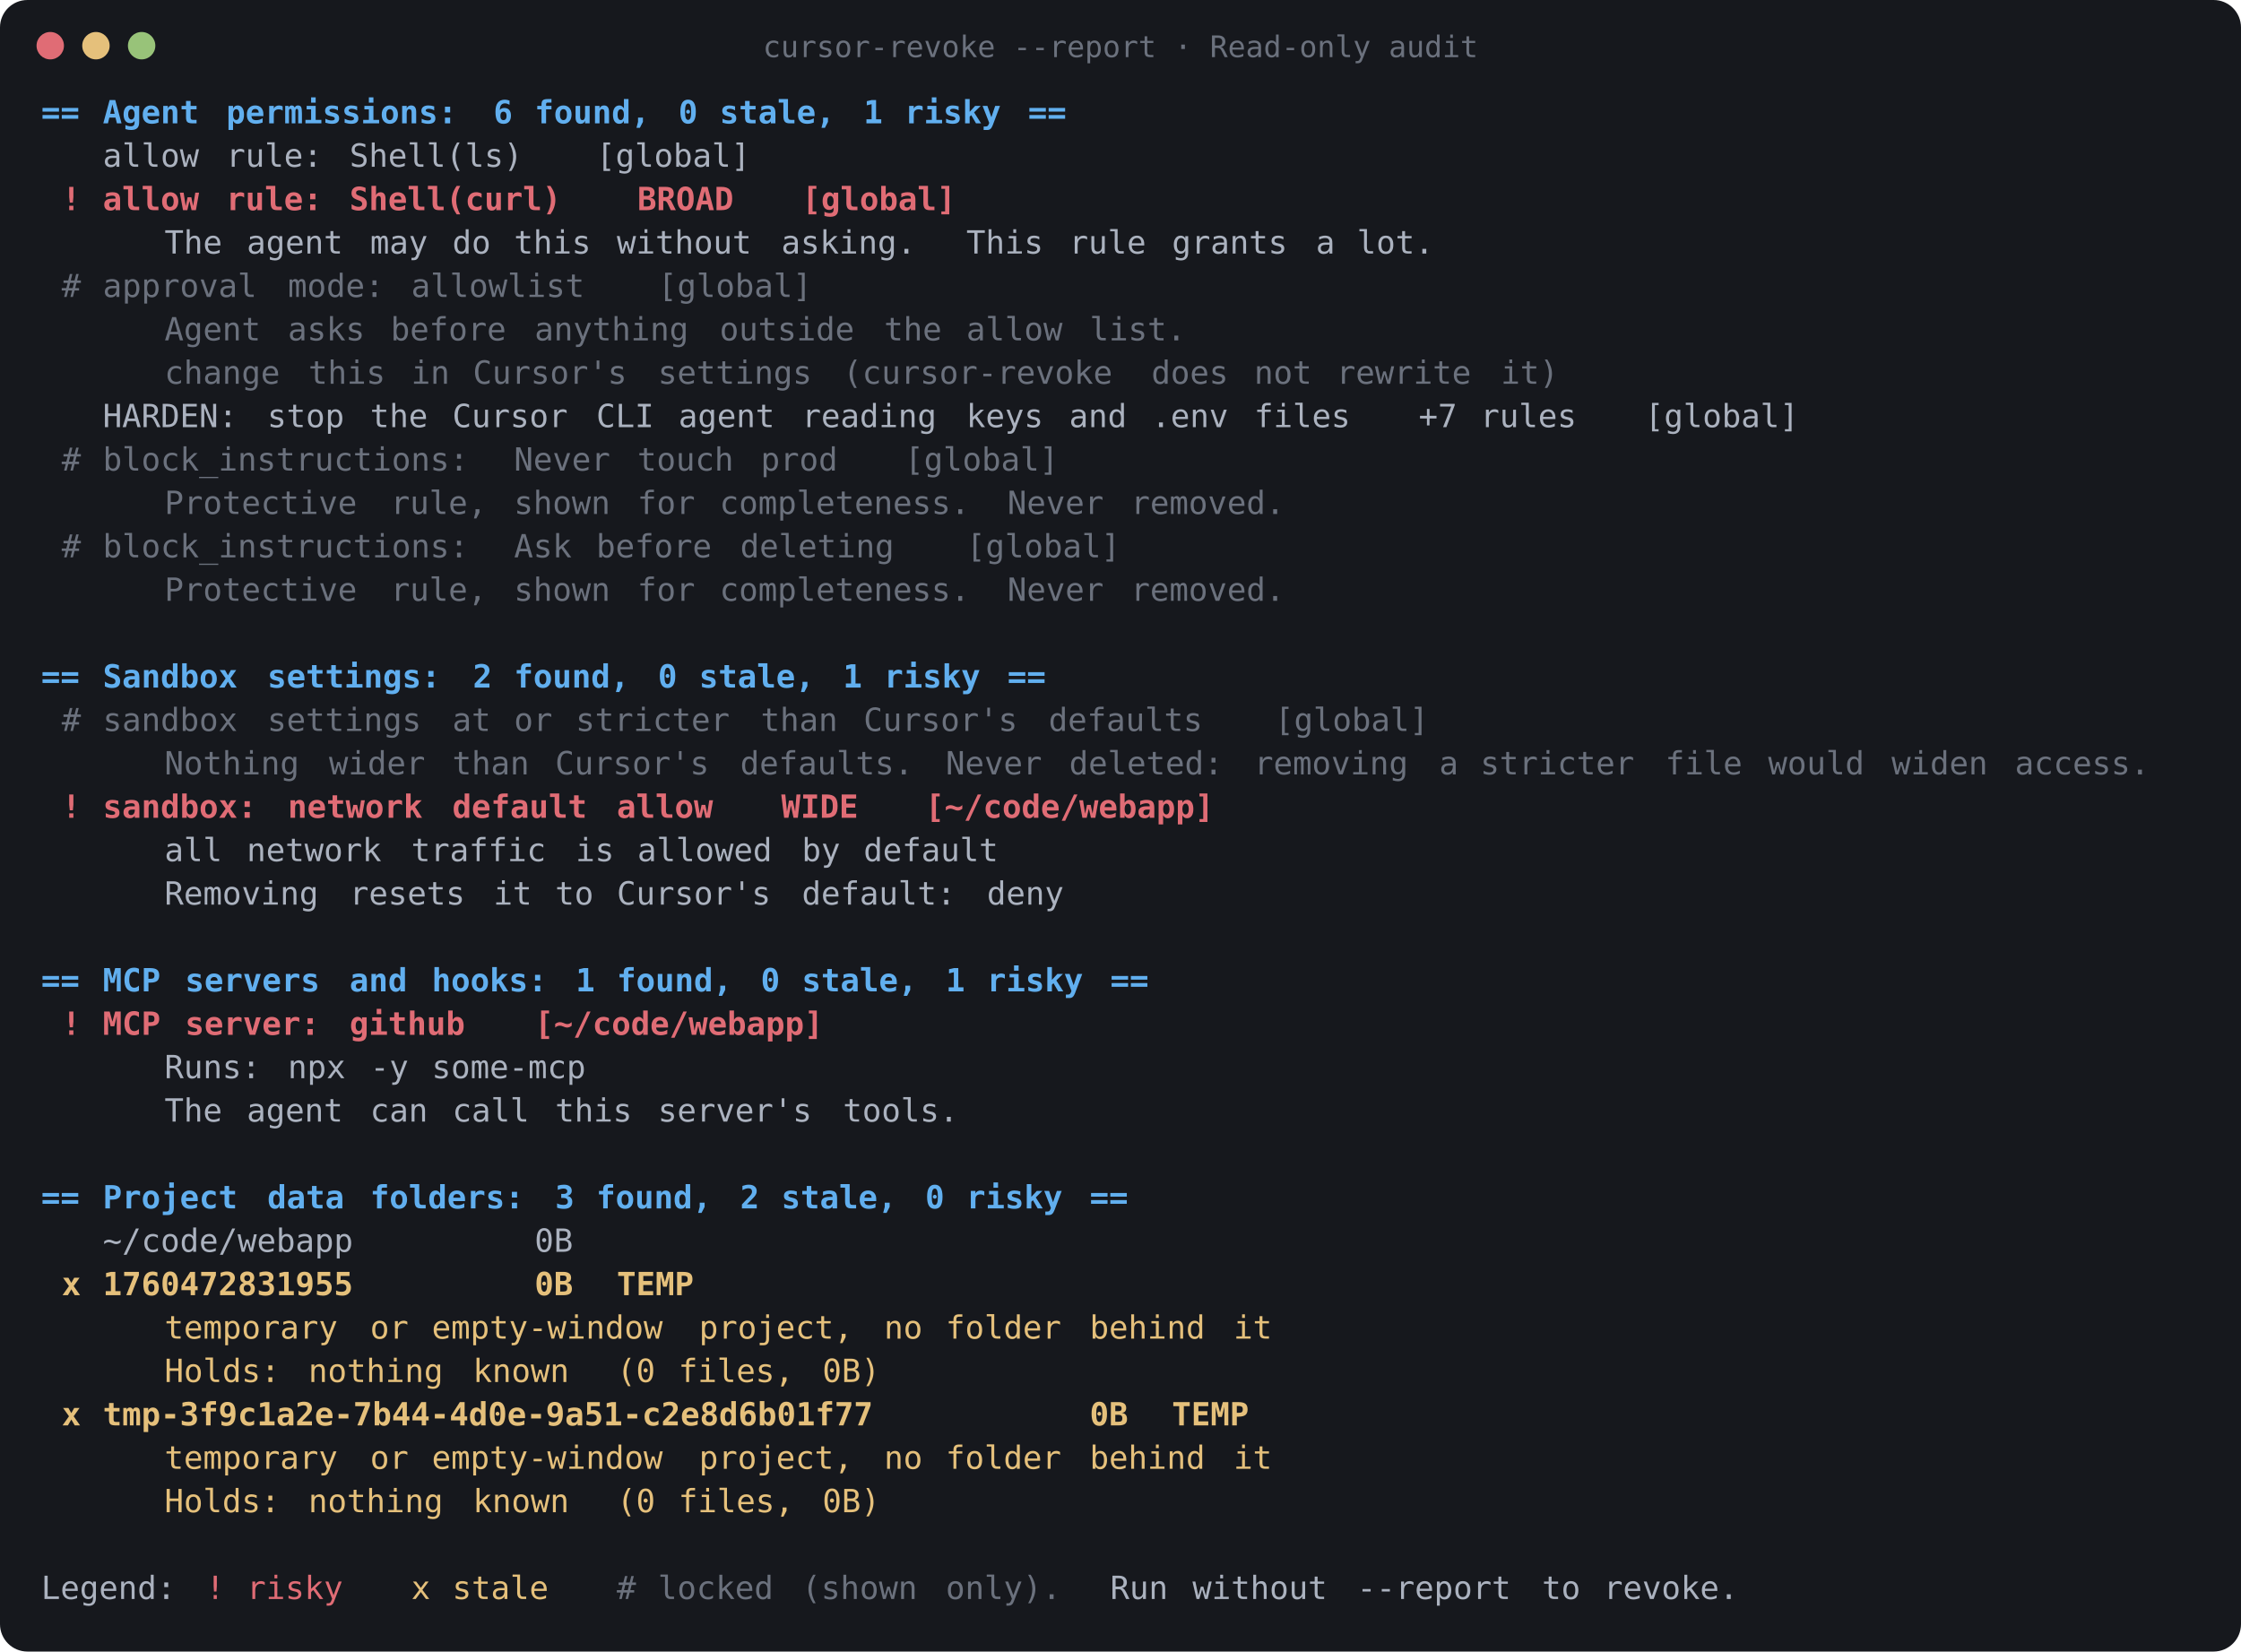
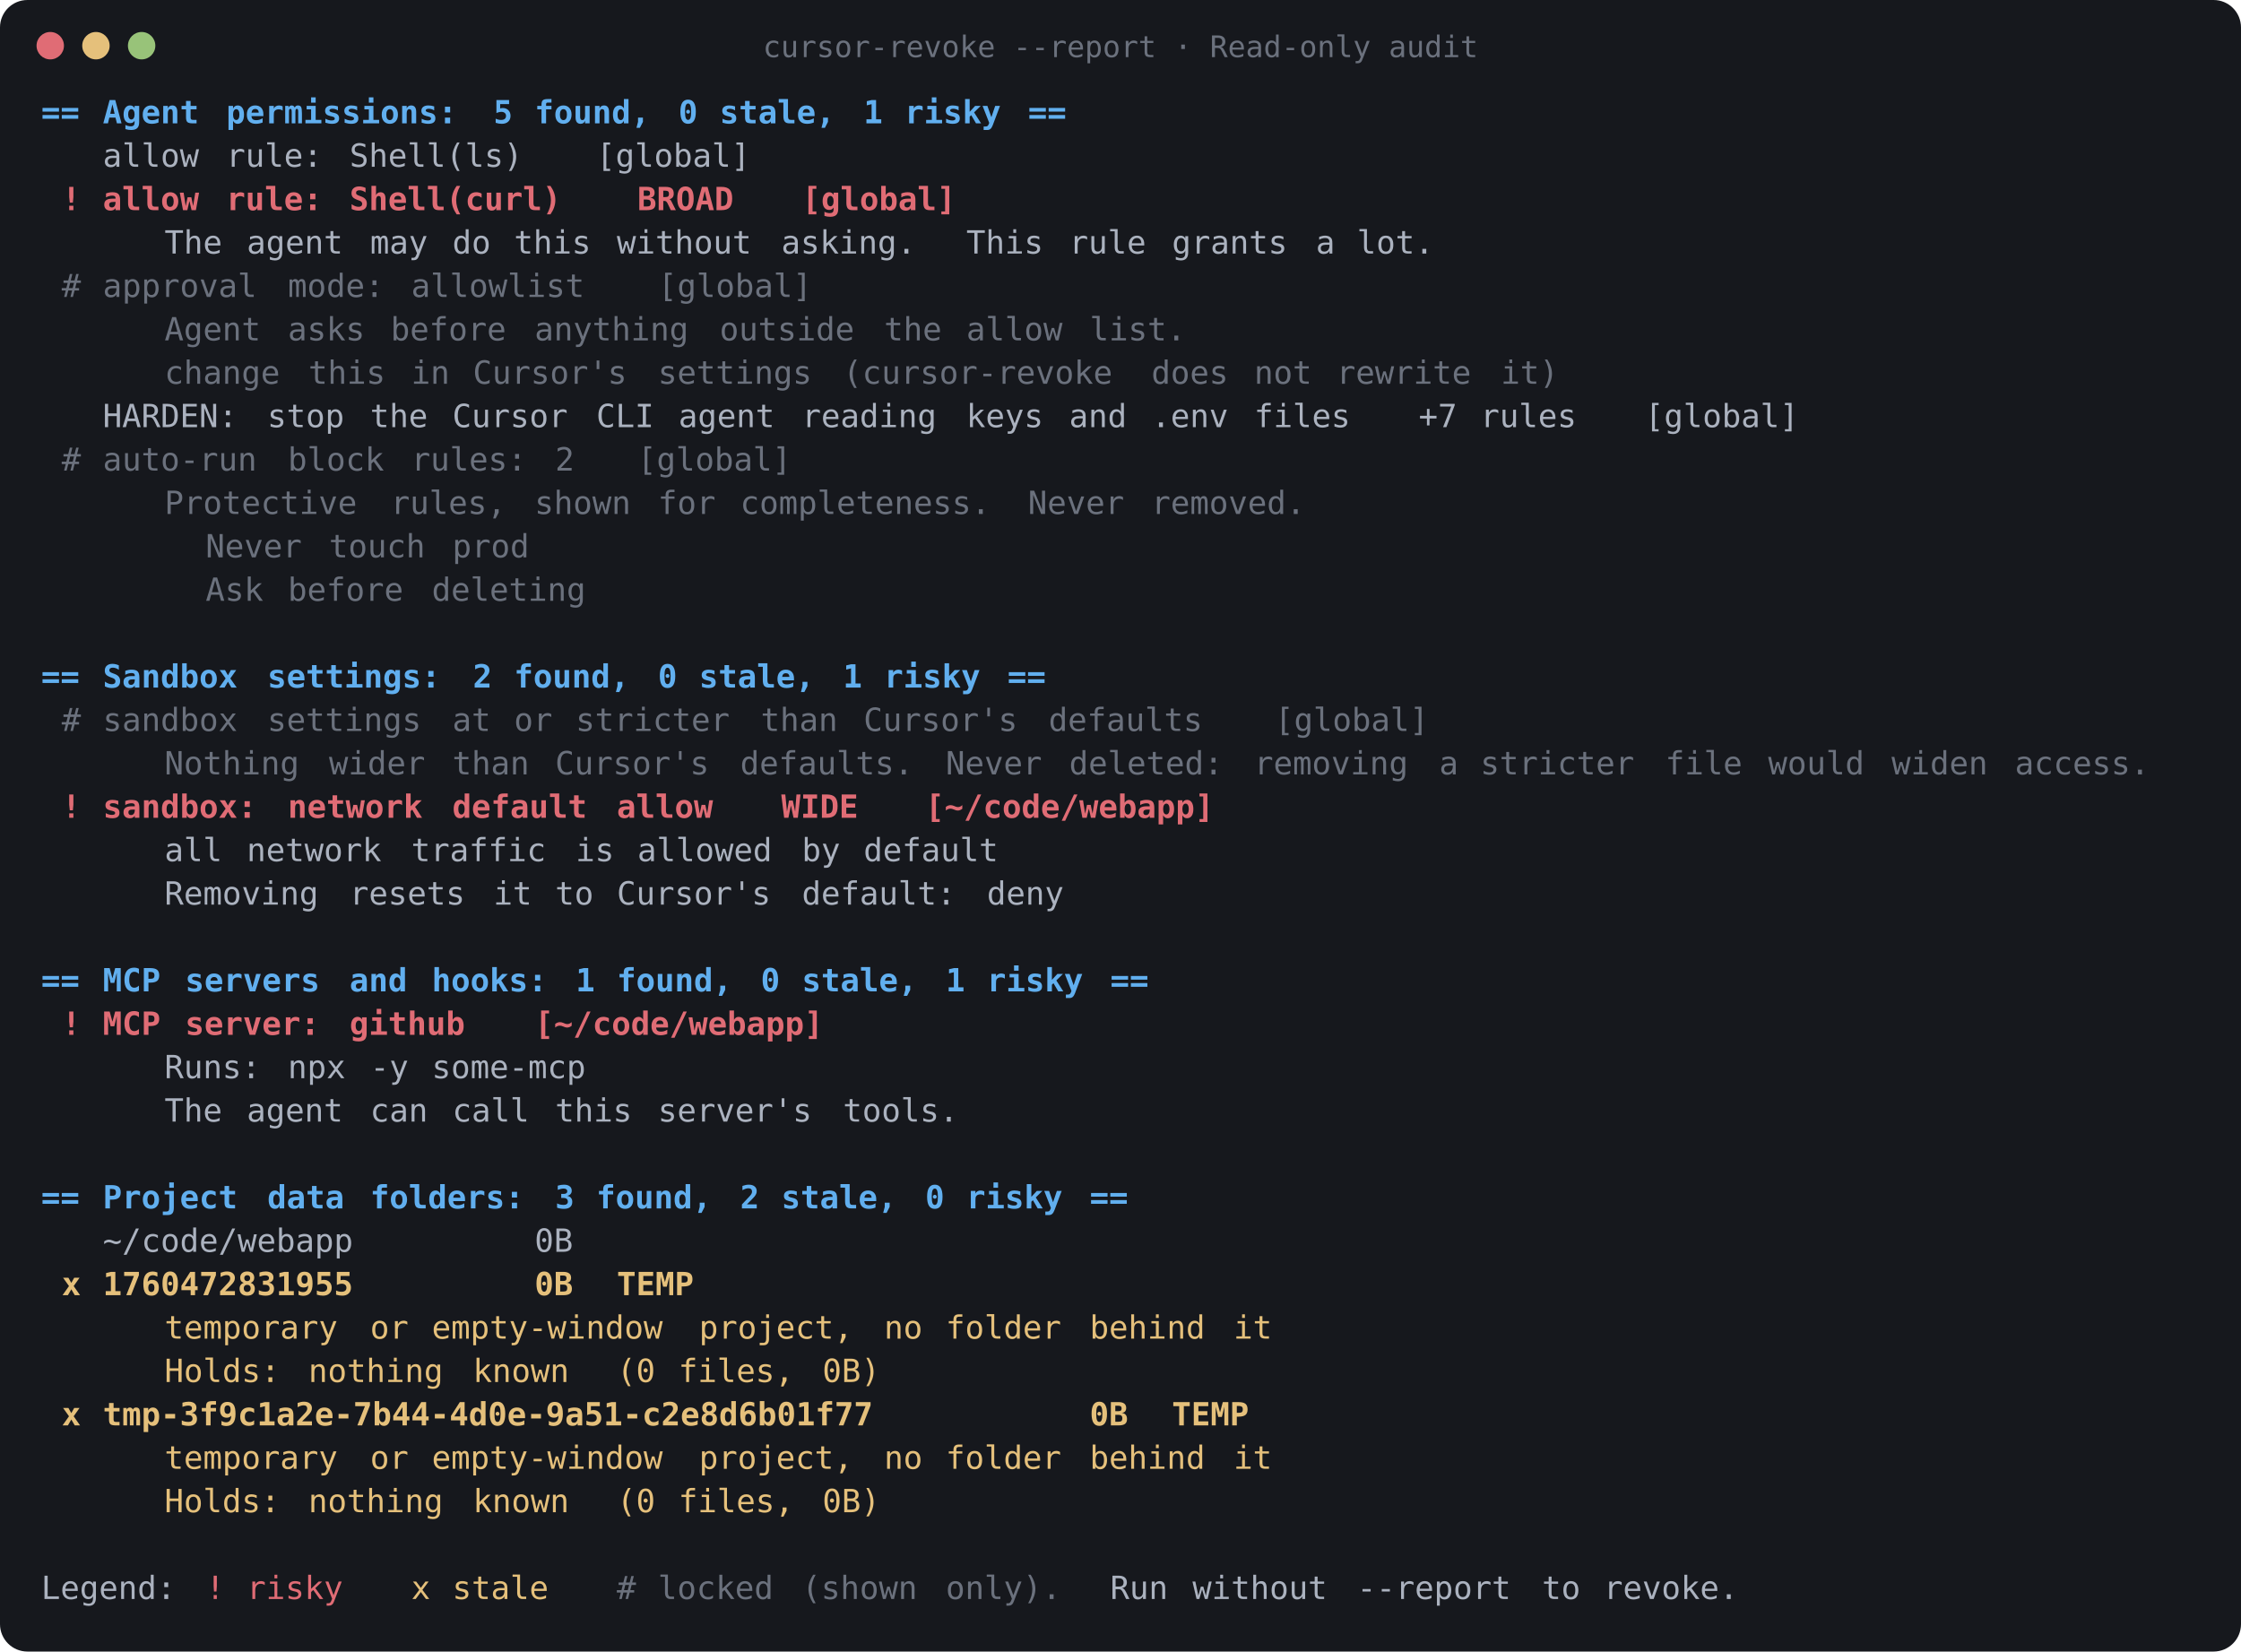
<svg xmlns="http://www.w3.org/2000/svg" width="981" height="723" viewBox="0 0 981 723" font-family="DejaVu Sans Mono, Menlo, Consolas, monospace" font-size="14">
  <rect width="981" height="723" rx="12" fill="#16181d" />
  <circle cx="22" cy="20" r="6" fill="#e06c75" />
  <circle cx="42" cy="20" r="6" fill="#e5c07b" />
  <circle cx="62" cy="20" r="6" fill="#98c379" />
  <text x="490.5" y="25" fill="#6b717d" text-anchor="middle" font-size="13">cursor-revoke --report  ·  Read-only audit</text>
  <text x="18" y="54" fill="#61afef" font-weight="bold" xml:space="preserve" textLength="18" lengthAdjust="spacing">==</text>
  <text x="45" y="54" fill="#61afef" font-weight="bold" xml:space="preserve" textLength="45" lengthAdjust="spacing">Agent</text>
  <text x="99" y="54" fill="#61afef" font-weight="bold" xml:space="preserve" textLength="108" lengthAdjust="spacing">permissions:</text>
-   <text x="216" y="54" fill="#61afef" font-weight="bold" xml:space="preserve" textLength="9" lengthAdjust="spacing">6</text>
+   <text x="216" y="54" fill="#61afef" font-weight="bold" xml:space="preserve" textLength="9" lengthAdjust="spacing">5</text>
  <text x="234" y="54" fill="#61afef" font-weight="bold" xml:space="preserve" textLength="54" lengthAdjust="spacing">found,</text>
  <text x="297" y="54" fill="#61afef" font-weight="bold" xml:space="preserve" textLength="9" lengthAdjust="spacing">0</text>
  <text x="315" y="54" fill="#61afef" font-weight="bold" xml:space="preserve" textLength="54" lengthAdjust="spacing">stale,</text>
  <text x="378" y="54" fill="#61afef" font-weight="bold" xml:space="preserve" textLength="9" lengthAdjust="spacing">1</text>
  <text x="396" y="54" fill="#61afef" font-weight="bold" xml:space="preserve" textLength="45" lengthAdjust="spacing">risky</text>
  <text x="450" y="54" fill="#61afef" font-weight="bold" xml:space="preserve" textLength="18" lengthAdjust="spacing">==</text>
  <text x="45" y="73" fill="#abb2bf" xml:space="preserve" textLength="45" lengthAdjust="spacing">allow</text>
  <text x="99" y="73" fill="#abb2bf" xml:space="preserve" textLength="45" lengthAdjust="spacing">rule:</text>
  <text x="153" y="73" fill="#abb2bf" xml:space="preserve" textLength="81" lengthAdjust="spacing">Shell(ls)</text>
  <text x="261" y="73" fill="#abb2bf" xml:space="preserve" textLength="72" lengthAdjust="spacing">[global]</text>
  <text x="27" y="92" fill="#e06c75" font-weight="bold" xml:space="preserve" textLength="9" lengthAdjust="spacing">!</text>
  <text x="45" y="92" fill="#e06c75" font-weight="bold" xml:space="preserve" textLength="45" lengthAdjust="spacing">allow</text>
  <text x="99" y="92" fill="#e06c75" font-weight="bold" xml:space="preserve" textLength="45" lengthAdjust="spacing">rule:</text>
  <text x="153" y="92" fill="#e06c75" font-weight="bold" xml:space="preserve" textLength="99" lengthAdjust="spacing">Shell(curl)</text>
  <text x="279" y="92" fill="#e06c75" font-weight="bold" xml:space="preserve" textLength="45" lengthAdjust="spacing">BROAD</text>
  <text x="351" y="92" fill="#e06c75" font-weight="bold" xml:space="preserve" textLength="72" lengthAdjust="spacing">[global]</text>
  <text x="72" y="111" fill="#abb2bf" xml:space="preserve" textLength="27" lengthAdjust="spacing">The</text>
  <text x="108" y="111" fill="#abb2bf" xml:space="preserve" textLength="45" lengthAdjust="spacing">agent</text>
  <text x="162" y="111" fill="#abb2bf" xml:space="preserve" textLength="27" lengthAdjust="spacing">may</text>
  <text x="198" y="111" fill="#abb2bf" xml:space="preserve" textLength="18" lengthAdjust="spacing">do</text>
  <text x="225" y="111" fill="#abb2bf" xml:space="preserve" textLength="36" lengthAdjust="spacing">this</text>
  <text x="270" y="111" fill="#abb2bf" xml:space="preserve" textLength="63" lengthAdjust="spacing">without</text>
  <text x="342" y="111" fill="#abb2bf" xml:space="preserve" textLength="63" lengthAdjust="spacing">asking.</text>
  <text x="423" y="111" fill="#abb2bf" xml:space="preserve" textLength="36" lengthAdjust="spacing">This</text>
  <text x="468" y="111" fill="#abb2bf" xml:space="preserve" textLength="36" lengthAdjust="spacing">rule</text>
  <text x="513" y="111" fill="#abb2bf" xml:space="preserve" textLength="54" lengthAdjust="spacing">grants</text>
  <text x="576" y="111" fill="#abb2bf" xml:space="preserve" textLength="9" lengthAdjust="spacing">a</text>
  <text x="594" y="111" fill="#abb2bf" xml:space="preserve" textLength="36" lengthAdjust="spacing">lot.</text>
  <text x="27" y="130" fill="#6b717d" xml:space="preserve" textLength="9" lengthAdjust="spacing">#</text>
  <text x="45" y="130" fill="#6b717d" xml:space="preserve" textLength="72" lengthAdjust="spacing">approval</text>
  <text x="126" y="130" fill="#6b717d" xml:space="preserve" textLength="45" lengthAdjust="spacing">mode:</text>
  <text x="180" y="130" fill="#6b717d" xml:space="preserve" textLength="81" lengthAdjust="spacing">allowlist</text>
  <text x="288" y="130" fill="#6b717d" xml:space="preserve" textLength="72" lengthAdjust="spacing">[global]</text>
  <text x="72" y="149" fill="#6b717d" xml:space="preserve" textLength="45" lengthAdjust="spacing">Agent</text>
  <text x="126" y="149" fill="#6b717d" xml:space="preserve" textLength="36" lengthAdjust="spacing">asks</text>
  <text x="171" y="149" fill="#6b717d" xml:space="preserve" textLength="54" lengthAdjust="spacing">before</text>
  <text x="234" y="149" fill="#6b717d" xml:space="preserve" textLength="72" lengthAdjust="spacing">anything</text>
  <text x="315" y="149" fill="#6b717d" xml:space="preserve" textLength="63" lengthAdjust="spacing">outside</text>
  <text x="387" y="149" fill="#6b717d" xml:space="preserve" textLength="27" lengthAdjust="spacing">the</text>
  <text x="423" y="149" fill="#6b717d" xml:space="preserve" textLength="45" lengthAdjust="spacing">allow</text>
  <text x="477" y="149" fill="#6b717d" xml:space="preserve" textLength="45" lengthAdjust="spacing">list.</text>
  <text x="72" y="168" fill="#6b717d" xml:space="preserve" textLength="54" lengthAdjust="spacing">change</text>
  <text x="135" y="168" fill="#6b717d" xml:space="preserve" textLength="36" lengthAdjust="spacing">this</text>
  <text x="180" y="168" fill="#6b717d" xml:space="preserve" textLength="18" lengthAdjust="spacing">in</text>
  <text x="207" y="168" fill="#6b717d" xml:space="preserve" textLength="72" lengthAdjust="spacing">Cursor's</text>
  <text x="288" y="168" fill="#6b717d" xml:space="preserve" textLength="72" lengthAdjust="spacing">settings</text>
  <text x="369" y="168" fill="#6b717d" xml:space="preserve" textLength="126" lengthAdjust="spacing">(cursor-revoke</text>
  <text x="504" y="168" fill="#6b717d" xml:space="preserve" textLength="36" lengthAdjust="spacing">does</text>
  <text x="549" y="168" fill="#6b717d" xml:space="preserve" textLength="27" lengthAdjust="spacing">not</text>
  <text x="585" y="168" fill="#6b717d" xml:space="preserve" textLength="63" lengthAdjust="spacing">rewrite</text>
  <text x="657" y="168" fill="#6b717d" xml:space="preserve" textLength="27" lengthAdjust="spacing">it)</text>
  <text x="45" y="187" fill="#abb2bf" xml:space="preserve" textLength="63" lengthAdjust="spacing">HARDEN:</text>
  <text x="117" y="187" fill="#abb2bf" xml:space="preserve" textLength="36" lengthAdjust="spacing">stop</text>
  <text x="162" y="187" fill="#abb2bf" xml:space="preserve" textLength="27" lengthAdjust="spacing">the</text>
  <text x="198" y="187" fill="#abb2bf" xml:space="preserve" textLength="54" lengthAdjust="spacing">Cursor</text>
  <text x="261" y="187" fill="#abb2bf" xml:space="preserve" textLength="27" lengthAdjust="spacing">CLI</text>
  <text x="297" y="187" fill="#abb2bf" xml:space="preserve" textLength="45" lengthAdjust="spacing">agent</text>
  <text x="351" y="187" fill="#abb2bf" xml:space="preserve" textLength="63" lengthAdjust="spacing">reading</text>
  <text x="423" y="187" fill="#abb2bf" xml:space="preserve" textLength="36" lengthAdjust="spacing">keys</text>
  <text x="468" y="187" fill="#abb2bf" xml:space="preserve" textLength="27" lengthAdjust="spacing">and</text>
  <text x="504" y="187" fill="#abb2bf" xml:space="preserve" textLength="36" lengthAdjust="spacing">.env</text>
  <text x="549" y="187" fill="#abb2bf" xml:space="preserve" textLength="45" lengthAdjust="spacing">files</text>
  <text x="621" y="187" fill="#abb2bf" xml:space="preserve" textLength="18" lengthAdjust="spacing">+7</text>
  <text x="648" y="187" fill="#abb2bf" xml:space="preserve" textLength="45" lengthAdjust="spacing">rules</text>
  <text x="720" y="187" fill="#abb2bf" xml:space="preserve" textLength="72" lengthAdjust="spacing">[global]</text>
  <text x="27" y="206" fill="#6b717d" xml:space="preserve" textLength="9" lengthAdjust="spacing">#</text>
-   <text x="45" y="206" fill="#6b717d" xml:space="preserve" textLength="171" lengthAdjust="spacing">block_instructions:</text>
-   <text x="225" y="206" fill="#6b717d" xml:space="preserve" textLength="45" lengthAdjust="spacing">Never</text>
-   <text x="279" y="206" fill="#6b717d" xml:space="preserve" textLength="45" lengthAdjust="spacing">touch</text>
-   <text x="333" y="206" fill="#6b717d" xml:space="preserve" textLength="36" lengthAdjust="spacing">prod</text>
-   <text x="396" y="206" fill="#6b717d" xml:space="preserve" textLength="72" lengthAdjust="spacing">[global]</text>
+   <text x="45" y="206" fill="#6b717d" xml:space="preserve" textLength="72" lengthAdjust="spacing">auto-run</text>
+   <text x="126" y="206" fill="#6b717d" xml:space="preserve" textLength="45" lengthAdjust="spacing">block</text>
+   <text x="180" y="206" fill="#6b717d" xml:space="preserve" textLength="54" lengthAdjust="spacing">rules:</text>
+   <text x="243" y="206" fill="#6b717d" xml:space="preserve" textLength="9" lengthAdjust="spacing">2</text>
+   <text x="279" y="206" fill="#6b717d" xml:space="preserve" textLength="72" lengthAdjust="spacing">[global]</text>
  <text x="72" y="225" fill="#6b717d" xml:space="preserve" textLength="90" lengthAdjust="spacing">Protective</text>
-   <text x="171" y="225" fill="#6b717d" xml:space="preserve" textLength="45" lengthAdjust="spacing">rule,</text>
-   <text x="225" y="225" fill="#6b717d" xml:space="preserve" textLength="45" lengthAdjust="spacing">shown</text>
-   <text x="279" y="225" fill="#6b717d" xml:space="preserve" textLength="27" lengthAdjust="spacing">for</text>
-   <text x="315" y="225" fill="#6b717d" xml:space="preserve" textLength="117" lengthAdjust="spacing">completeness.</text>
-   <text x="441" y="225" fill="#6b717d" xml:space="preserve" textLength="45" lengthAdjust="spacing">Never</text>
-   <text x="495" y="225" fill="#6b717d" xml:space="preserve" textLength="72" lengthAdjust="spacing">removed.</text>
-   <text x="27" y="244" fill="#6b717d" xml:space="preserve" textLength="9" lengthAdjust="spacing">#</text>
-   <text x="45" y="244" fill="#6b717d" xml:space="preserve" textLength="171" lengthAdjust="spacing">block_instructions:</text>
-   <text x="225" y="244" fill="#6b717d" xml:space="preserve" textLength="27" lengthAdjust="spacing">Ask</text>
-   <text x="261" y="244" fill="#6b717d" xml:space="preserve" textLength="54" lengthAdjust="spacing">before</text>
-   <text x="324" y="244" fill="#6b717d" xml:space="preserve" textLength="72" lengthAdjust="spacing">deleting</text>
-   <text x="423" y="244" fill="#6b717d" xml:space="preserve" textLength="72" lengthAdjust="spacing">[global]</text>
-   <text x="72" y="263" fill="#6b717d" xml:space="preserve" textLength="90" lengthAdjust="spacing">Protective</text>
-   <text x="171" y="263" fill="#6b717d" xml:space="preserve" textLength="45" lengthAdjust="spacing">rule,</text>
-   <text x="225" y="263" fill="#6b717d" xml:space="preserve" textLength="45" lengthAdjust="spacing">shown</text>
-   <text x="279" y="263" fill="#6b717d" xml:space="preserve" textLength="27" lengthAdjust="spacing">for</text>
-   <text x="315" y="263" fill="#6b717d" xml:space="preserve" textLength="117" lengthAdjust="spacing">completeness.</text>
-   <text x="441" y="263" fill="#6b717d" xml:space="preserve" textLength="45" lengthAdjust="spacing">Never</text>
-   <text x="495" y="263" fill="#6b717d" xml:space="preserve" textLength="72" lengthAdjust="spacing">removed.</text>
+   <text x="171" y="225" fill="#6b717d" xml:space="preserve" textLength="54" lengthAdjust="spacing">rules,</text>
+   <text x="234" y="225" fill="#6b717d" xml:space="preserve" textLength="45" lengthAdjust="spacing">shown</text>
+   <text x="288" y="225" fill="#6b717d" xml:space="preserve" textLength="27" lengthAdjust="spacing">for</text>
+   <text x="324" y="225" fill="#6b717d" xml:space="preserve" textLength="117" lengthAdjust="spacing">completeness.</text>
+   <text x="450" y="225" fill="#6b717d" xml:space="preserve" textLength="45" lengthAdjust="spacing">Never</text>
+   <text x="504" y="225" fill="#6b717d" xml:space="preserve" textLength="72" lengthAdjust="spacing">removed.</text>
+   <text x="90" y="244" fill="#6b717d" xml:space="preserve" textLength="45" lengthAdjust="spacing">Never</text>
+   <text x="144" y="244" fill="#6b717d" xml:space="preserve" textLength="45" lengthAdjust="spacing">touch</text>
+   <text x="198" y="244" fill="#6b717d" xml:space="preserve" textLength="36" lengthAdjust="spacing">prod</text>
+   <text x="90" y="263" fill="#6b717d" xml:space="preserve" textLength="27" lengthAdjust="spacing">Ask</text>
+   <text x="126" y="263" fill="#6b717d" xml:space="preserve" textLength="54" lengthAdjust="spacing">before</text>
+   <text x="189" y="263" fill="#6b717d" xml:space="preserve" textLength="72" lengthAdjust="spacing">deleting</text>
  <text x="18" y="301" fill="#61afef" font-weight="bold" xml:space="preserve" textLength="18" lengthAdjust="spacing">==</text>
  <text x="45" y="301" fill="#61afef" font-weight="bold" xml:space="preserve" textLength="63" lengthAdjust="spacing">Sandbox</text>
  <text x="117" y="301" fill="#61afef" font-weight="bold" xml:space="preserve" textLength="81" lengthAdjust="spacing">settings:</text>
  <text x="207" y="301" fill="#61afef" font-weight="bold" xml:space="preserve" textLength="9" lengthAdjust="spacing">2</text>
  <text x="225" y="301" fill="#61afef" font-weight="bold" xml:space="preserve" textLength="54" lengthAdjust="spacing">found,</text>
  <text x="288" y="301" fill="#61afef" font-weight="bold" xml:space="preserve" textLength="9" lengthAdjust="spacing">0</text>
  <text x="306" y="301" fill="#61afef" font-weight="bold" xml:space="preserve" textLength="54" lengthAdjust="spacing">stale,</text>
  <text x="369" y="301" fill="#61afef" font-weight="bold" xml:space="preserve" textLength="9" lengthAdjust="spacing">1</text>
  <text x="387" y="301" fill="#61afef" font-weight="bold" xml:space="preserve" textLength="45" lengthAdjust="spacing">risky</text>
  <text x="441" y="301" fill="#61afef" font-weight="bold" xml:space="preserve" textLength="18" lengthAdjust="spacing">==</text>
  <text x="27" y="320" fill="#6b717d" xml:space="preserve" textLength="9" lengthAdjust="spacing">#</text>
  <text x="45" y="320" fill="#6b717d" xml:space="preserve" textLength="63" lengthAdjust="spacing">sandbox</text>
  <text x="117" y="320" fill="#6b717d" xml:space="preserve" textLength="72" lengthAdjust="spacing">settings</text>
  <text x="198" y="320" fill="#6b717d" xml:space="preserve" textLength="18" lengthAdjust="spacing">at</text>
  <text x="225" y="320" fill="#6b717d" xml:space="preserve" textLength="18" lengthAdjust="spacing">or</text>
  <text x="252" y="320" fill="#6b717d" xml:space="preserve" textLength="72" lengthAdjust="spacing">stricter</text>
  <text x="333" y="320" fill="#6b717d" xml:space="preserve" textLength="36" lengthAdjust="spacing">than</text>
  <text x="378" y="320" fill="#6b717d" xml:space="preserve" textLength="72" lengthAdjust="spacing">Cursor's</text>
  <text x="459" y="320" fill="#6b717d" xml:space="preserve" textLength="72" lengthAdjust="spacing">defaults</text>
  <text x="558" y="320" fill="#6b717d" xml:space="preserve" textLength="72" lengthAdjust="spacing">[global]</text>
  <text x="72" y="339" fill="#6b717d" xml:space="preserve" textLength="63" lengthAdjust="spacing">Nothing</text>
  <text x="144" y="339" fill="#6b717d" xml:space="preserve" textLength="45" lengthAdjust="spacing">wider</text>
  <text x="198" y="339" fill="#6b717d" xml:space="preserve" textLength="36" lengthAdjust="spacing">than</text>
  <text x="243" y="339" fill="#6b717d" xml:space="preserve" textLength="72" lengthAdjust="spacing">Cursor's</text>
  <text x="324" y="339" fill="#6b717d" xml:space="preserve" textLength="81" lengthAdjust="spacing">defaults.</text>
  <text x="414" y="339" fill="#6b717d" xml:space="preserve" textLength="45" lengthAdjust="spacing">Never</text>
  <text x="468" y="339" fill="#6b717d" xml:space="preserve" textLength="72" lengthAdjust="spacing">deleted:</text>
  <text x="549" y="339" fill="#6b717d" xml:space="preserve" textLength="72" lengthAdjust="spacing">removing</text>
  <text x="630" y="339" fill="#6b717d" xml:space="preserve" textLength="9" lengthAdjust="spacing">a</text>
  <text x="648" y="339" fill="#6b717d" xml:space="preserve" textLength="72" lengthAdjust="spacing">stricter</text>
  <text x="729" y="339" fill="#6b717d" xml:space="preserve" textLength="36" lengthAdjust="spacing">file</text>
  <text x="774" y="339" fill="#6b717d" xml:space="preserve" textLength="45" lengthAdjust="spacing">would</text>
  <text x="828" y="339" fill="#6b717d" xml:space="preserve" textLength="45" lengthAdjust="spacing">widen</text>
  <text x="882" y="339" fill="#6b717d" xml:space="preserve" textLength="63" lengthAdjust="spacing">access.</text>
  <text x="27" y="358" fill="#e06c75" font-weight="bold" xml:space="preserve" textLength="9" lengthAdjust="spacing">!</text>
  <text x="45" y="358" fill="#e06c75" font-weight="bold" xml:space="preserve" textLength="72" lengthAdjust="spacing">sandbox:</text>
  <text x="126" y="358" fill="#e06c75" font-weight="bold" xml:space="preserve" textLength="63" lengthAdjust="spacing">network</text>
  <text x="198" y="358" fill="#e06c75" font-weight="bold" xml:space="preserve" textLength="63" lengthAdjust="spacing">default</text>
  <text x="270" y="358" fill="#e06c75" font-weight="bold" xml:space="preserve" textLength="45" lengthAdjust="spacing">allow</text>
  <text x="342" y="358" fill="#e06c75" font-weight="bold" xml:space="preserve" textLength="36" lengthAdjust="spacing">WIDE</text>
  <text x="405" y="358" fill="#e06c75" font-weight="bold" xml:space="preserve" textLength="135" lengthAdjust="spacing">[~/code/webapp]</text>
  <text x="72" y="377" fill="#abb2bf" xml:space="preserve" textLength="27" lengthAdjust="spacing">all</text>
  <text x="108" y="377" fill="#abb2bf" xml:space="preserve" textLength="63" lengthAdjust="spacing">network</text>
  <text x="180" y="377" fill="#abb2bf" xml:space="preserve" textLength="63" lengthAdjust="spacing">traffic</text>
  <text x="252" y="377" fill="#abb2bf" xml:space="preserve" textLength="18" lengthAdjust="spacing">is</text>
  <text x="279" y="377" fill="#abb2bf" xml:space="preserve" textLength="63" lengthAdjust="spacing">allowed</text>
  <text x="351" y="377" fill="#abb2bf" xml:space="preserve" textLength="18" lengthAdjust="spacing">by</text>
  <text x="378" y="377" fill="#abb2bf" xml:space="preserve" textLength="63" lengthAdjust="spacing">default</text>
  <text x="72" y="396" fill="#abb2bf" xml:space="preserve" textLength="72" lengthAdjust="spacing">Removing</text>
  <text x="153" y="396" fill="#abb2bf" xml:space="preserve" textLength="54" lengthAdjust="spacing">resets</text>
  <text x="216" y="396" fill="#abb2bf" xml:space="preserve" textLength="18" lengthAdjust="spacing">it</text>
  <text x="243" y="396" fill="#abb2bf" xml:space="preserve" textLength="18" lengthAdjust="spacing">to</text>
  <text x="270" y="396" fill="#abb2bf" xml:space="preserve" textLength="72" lengthAdjust="spacing">Cursor's</text>
  <text x="351" y="396" fill="#abb2bf" xml:space="preserve" textLength="72" lengthAdjust="spacing">default:</text>
  <text x="432" y="396" fill="#abb2bf" xml:space="preserve" textLength="36" lengthAdjust="spacing">deny</text>
  <text x="18" y="434" fill="#61afef" font-weight="bold" xml:space="preserve" textLength="18" lengthAdjust="spacing">==</text>
  <text x="45" y="434" fill="#61afef" font-weight="bold" xml:space="preserve" textLength="27" lengthAdjust="spacing">MCP</text>
  <text x="81" y="434" fill="#61afef" font-weight="bold" xml:space="preserve" textLength="63" lengthAdjust="spacing">servers</text>
  <text x="153" y="434" fill="#61afef" font-weight="bold" xml:space="preserve" textLength="27" lengthAdjust="spacing">and</text>
  <text x="189" y="434" fill="#61afef" font-weight="bold" xml:space="preserve" textLength="54" lengthAdjust="spacing">hooks:</text>
  <text x="252" y="434" fill="#61afef" font-weight="bold" xml:space="preserve" textLength="9" lengthAdjust="spacing">1</text>
  <text x="270" y="434" fill="#61afef" font-weight="bold" xml:space="preserve" textLength="54" lengthAdjust="spacing">found,</text>
  <text x="333" y="434" fill="#61afef" font-weight="bold" xml:space="preserve" textLength="9" lengthAdjust="spacing">0</text>
  <text x="351" y="434" fill="#61afef" font-weight="bold" xml:space="preserve" textLength="54" lengthAdjust="spacing">stale,</text>
  <text x="414" y="434" fill="#61afef" font-weight="bold" xml:space="preserve" textLength="9" lengthAdjust="spacing">1</text>
  <text x="432" y="434" fill="#61afef" font-weight="bold" xml:space="preserve" textLength="45" lengthAdjust="spacing">risky</text>
  <text x="486" y="434" fill="#61afef" font-weight="bold" xml:space="preserve" textLength="18" lengthAdjust="spacing">==</text>
  <text x="27" y="453" fill="#e06c75" font-weight="bold" xml:space="preserve" textLength="9" lengthAdjust="spacing">!</text>
  <text x="45" y="453" fill="#e06c75" font-weight="bold" xml:space="preserve" textLength="27" lengthAdjust="spacing">MCP</text>
  <text x="81" y="453" fill="#e06c75" font-weight="bold" xml:space="preserve" textLength="63" lengthAdjust="spacing">server:</text>
  <text x="153" y="453" fill="#e06c75" font-weight="bold" xml:space="preserve" textLength="54" lengthAdjust="spacing">github</text>
  <text x="234" y="453" fill="#e06c75" font-weight="bold" xml:space="preserve" textLength="135" lengthAdjust="spacing">[~/code/webapp]</text>
  <text x="72" y="472" fill="#abb2bf" xml:space="preserve" textLength="45" lengthAdjust="spacing">Runs:</text>
  <text x="126" y="472" fill="#abb2bf" xml:space="preserve" textLength="27" lengthAdjust="spacing">npx</text>
  <text x="162" y="472" fill="#abb2bf" xml:space="preserve" textLength="18" lengthAdjust="spacing">-y</text>
  <text x="189" y="472" fill="#abb2bf" xml:space="preserve" textLength="72" lengthAdjust="spacing">some-mcp</text>
  <text x="72" y="491" fill="#abb2bf" xml:space="preserve" textLength="27" lengthAdjust="spacing">The</text>
  <text x="108" y="491" fill="#abb2bf" xml:space="preserve" textLength="45" lengthAdjust="spacing">agent</text>
  <text x="162" y="491" fill="#abb2bf" xml:space="preserve" textLength="27" lengthAdjust="spacing">can</text>
  <text x="198" y="491" fill="#abb2bf" xml:space="preserve" textLength="36" lengthAdjust="spacing">call</text>
  <text x="243" y="491" fill="#abb2bf" xml:space="preserve" textLength="36" lengthAdjust="spacing">this</text>
  <text x="288" y="491" fill="#abb2bf" xml:space="preserve" textLength="72" lengthAdjust="spacing">server's</text>
  <text x="369" y="491" fill="#abb2bf" xml:space="preserve" textLength="54" lengthAdjust="spacing">tools.</text>
  <text x="18" y="529" fill="#61afef" font-weight="bold" xml:space="preserve" textLength="18" lengthAdjust="spacing">==</text>
  <text x="45" y="529" fill="#61afef" font-weight="bold" xml:space="preserve" textLength="63" lengthAdjust="spacing">Project</text>
  <text x="117" y="529" fill="#61afef" font-weight="bold" xml:space="preserve" textLength="36" lengthAdjust="spacing">data</text>
  <text x="162" y="529" fill="#61afef" font-weight="bold" xml:space="preserve" textLength="72" lengthAdjust="spacing">folders:</text>
  <text x="243" y="529" fill="#61afef" font-weight="bold" xml:space="preserve" textLength="9" lengthAdjust="spacing">3</text>
  <text x="261" y="529" fill="#61afef" font-weight="bold" xml:space="preserve" textLength="54" lengthAdjust="spacing">found,</text>
  <text x="324" y="529" fill="#61afef" font-weight="bold" xml:space="preserve" textLength="9" lengthAdjust="spacing">2</text>
  <text x="342" y="529" fill="#61afef" font-weight="bold" xml:space="preserve" textLength="54" lengthAdjust="spacing">stale,</text>
  <text x="405" y="529" fill="#61afef" font-weight="bold" xml:space="preserve" textLength="9" lengthAdjust="spacing">0</text>
  <text x="423" y="529" fill="#61afef" font-weight="bold" xml:space="preserve" textLength="45" lengthAdjust="spacing">risky</text>
  <text x="477" y="529" fill="#61afef" font-weight="bold" xml:space="preserve" textLength="18" lengthAdjust="spacing">==</text>
  <text x="45" y="548" fill="#abb2bf" xml:space="preserve" textLength="117" lengthAdjust="spacing">~/code/webapp</text>
  <text x="234" y="548" fill="#abb2bf" xml:space="preserve" textLength="18" lengthAdjust="spacing">0B</text>
  <text x="27" y="567" fill="#e5c07b" font-weight="bold" xml:space="preserve" textLength="9" lengthAdjust="spacing">x</text>
  <text x="45" y="567" fill="#e5c07b" font-weight="bold" xml:space="preserve" textLength="117" lengthAdjust="spacing">1760472831955</text>
  <text x="234" y="567" fill="#e5c07b" font-weight="bold" xml:space="preserve" textLength="18" lengthAdjust="spacing">0B</text>
  <text x="270" y="567" fill="#e5c07b" font-weight="bold" xml:space="preserve" textLength="36" lengthAdjust="spacing">TEMP</text>
  <text x="72" y="586" fill="#e5c07b" xml:space="preserve" textLength="81" lengthAdjust="spacing">temporary</text>
  <text x="162" y="586" fill="#e5c07b" xml:space="preserve" textLength="18" lengthAdjust="spacing">or</text>
  <text x="189" y="586" fill="#e5c07b" xml:space="preserve" textLength="108" lengthAdjust="spacing">empty-window</text>
  <text x="306" y="586" fill="#e5c07b" xml:space="preserve" textLength="72" lengthAdjust="spacing">project,</text>
  <text x="387" y="586" fill="#e5c07b" xml:space="preserve" textLength="18" lengthAdjust="spacing">no</text>
  <text x="414" y="586" fill="#e5c07b" xml:space="preserve" textLength="54" lengthAdjust="spacing">folder</text>
  <text x="477" y="586" fill="#e5c07b" xml:space="preserve" textLength="54" lengthAdjust="spacing">behind</text>
  <text x="540" y="586" fill="#e5c07b" xml:space="preserve" textLength="18" lengthAdjust="spacing">it</text>
  <text x="72" y="605" fill="#e5c07b" xml:space="preserve" textLength="54" lengthAdjust="spacing">Holds:</text>
  <text x="135" y="605" fill="#e5c07b" xml:space="preserve" textLength="63" lengthAdjust="spacing">nothing</text>
  <text x="207" y="605" fill="#e5c07b" xml:space="preserve" textLength="45" lengthAdjust="spacing">known</text>
  <text x="270" y="605" fill="#e5c07b" xml:space="preserve" textLength="18" lengthAdjust="spacing">(0</text>
  <text x="297" y="605" fill="#e5c07b" xml:space="preserve" textLength="54" lengthAdjust="spacing">files,</text>
  <text x="360" y="605" fill="#e5c07b" xml:space="preserve" textLength="27" lengthAdjust="spacing">0B)</text>
  <text x="27" y="624" fill="#e5c07b" font-weight="bold" xml:space="preserve" textLength="9" lengthAdjust="spacing">x</text>
  <text x="45" y="624" fill="#e5c07b" font-weight="bold" xml:space="preserve" textLength="360" lengthAdjust="spacing">tmp-3f9c1a2e-7b44-4d0e-9a51-c2e8d6b01f77</text>
  <text x="477" y="624" fill="#e5c07b" font-weight="bold" xml:space="preserve" textLength="18" lengthAdjust="spacing">0B</text>
  <text x="513" y="624" fill="#e5c07b" font-weight="bold" xml:space="preserve" textLength="36" lengthAdjust="spacing">TEMP</text>
  <text x="72" y="643" fill="#e5c07b" xml:space="preserve" textLength="81" lengthAdjust="spacing">temporary</text>
  <text x="162" y="643" fill="#e5c07b" xml:space="preserve" textLength="18" lengthAdjust="spacing">or</text>
  <text x="189" y="643" fill="#e5c07b" xml:space="preserve" textLength="108" lengthAdjust="spacing">empty-window</text>
  <text x="306" y="643" fill="#e5c07b" xml:space="preserve" textLength="72" lengthAdjust="spacing">project,</text>
  <text x="387" y="643" fill="#e5c07b" xml:space="preserve" textLength="18" lengthAdjust="spacing">no</text>
  <text x="414" y="643" fill="#e5c07b" xml:space="preserve" textLength="54" lengthAdjust="spacing">folder</text>
  <text x="477" y="643" fill="#e5c07b" xml:space="preserve" textLength="54" lengthAdjust="spacing">behind</text>
  <text x="540" y="643" fill="#e5c07b" xml:space="preserve" textLength="18" lengthAdjust="spacing">it</text>
  <text x="72" y="662" fill="#e5c07b" xml:space="preserve" textLength="54" lengthAdjust="spacing">Holds:</text>
  <text x="135" y="662" fill="#e5c07b" xml:space="preserve" textLength="63" lengthAdjust="spacing">nothing</text>
  <text x="207" y="662" fill="#e5c07b" xml:space="preserve" textLength="45" lengthAdjust="spacing">known</text>
  <text x="270" y="662" fill="#e5c07b" xml:space="preserve" textLength="18" lengthAdjust="spacing">(0</text>
  <text x="297" y="662" fill="#e5c07b" xml:space="preserve" textLength="54" lengthAdjust="spacing">files,</text>
  <text x="360" y="662" fill="#e5c07b" xml:space="preserve" textLength="27" lengthAdjust="spacing">0B)</text>
  <text x="18" y="700" fill="#abb2bf" xml:space="preserve" textLength="63" lengthAdjust="spacing">Legend:</text>
  <text x="90" y="700" fill="#e06c75" xml:space="preserve" textLength="9" lengthAdjust="spacing">!</text>
  <text x="108" y="700" fill="#e06c75" xml:space="preserve" textLength="45" lengthAdjust="spacing">risky</text>
  <text x="180" y="700" fill="#e5c07b" xml:space="preserve" textLength="9" lengthAdjust="spacing">x</text>
  <text x="198" y="700" fill="#e5c07b" xml:space="preserve" textLength="45" lengthAdjust="spacing">stale</text>
  <text x="270" y="700" fill="#6b717d" xml:space="preserve" textLength="9" lengthAdjust="spacing">#</text>
  <text x="288" y="700" fill="#6b717d" xml:space="preserve" textLength="54" lengthAdjust="spacing">locked</text>
  <text x="351" y="700" fill="#6b717d" xml:space="preserve" textLength="54" lengthAdjust="spacing">(shown</text>
  <text x="414" y="700" fill="#6b717d" xml:space="preserve" textLength="54" lengthAdjust="spacing">only).</text>
  <text x="486" y="700" fill="#abb2bf" xml:space="preserve" textLength="27" lengthAdjust="spacing">Run</text>
  <text x="522" y="700" fill="#abb2bf" xml:space="preserve" textLength="63" lengthAdjust="spacing">without</text>
  <text x="594" y="700" fill="#abb2bf" xml:space="preserve" textLength="72" lengthAdjust="spacing">--report</text>
  <text x="675" y="700" fill="#abb2bf" xml:space="preserve" textLength="18" lengthAdjust="spacing">to</text>
  <text x="702" y="700" fill="#abb2bf" xml:space="preserve" textLength="63" lengthAdjust="spacing">revoke.</text>
</svg>
